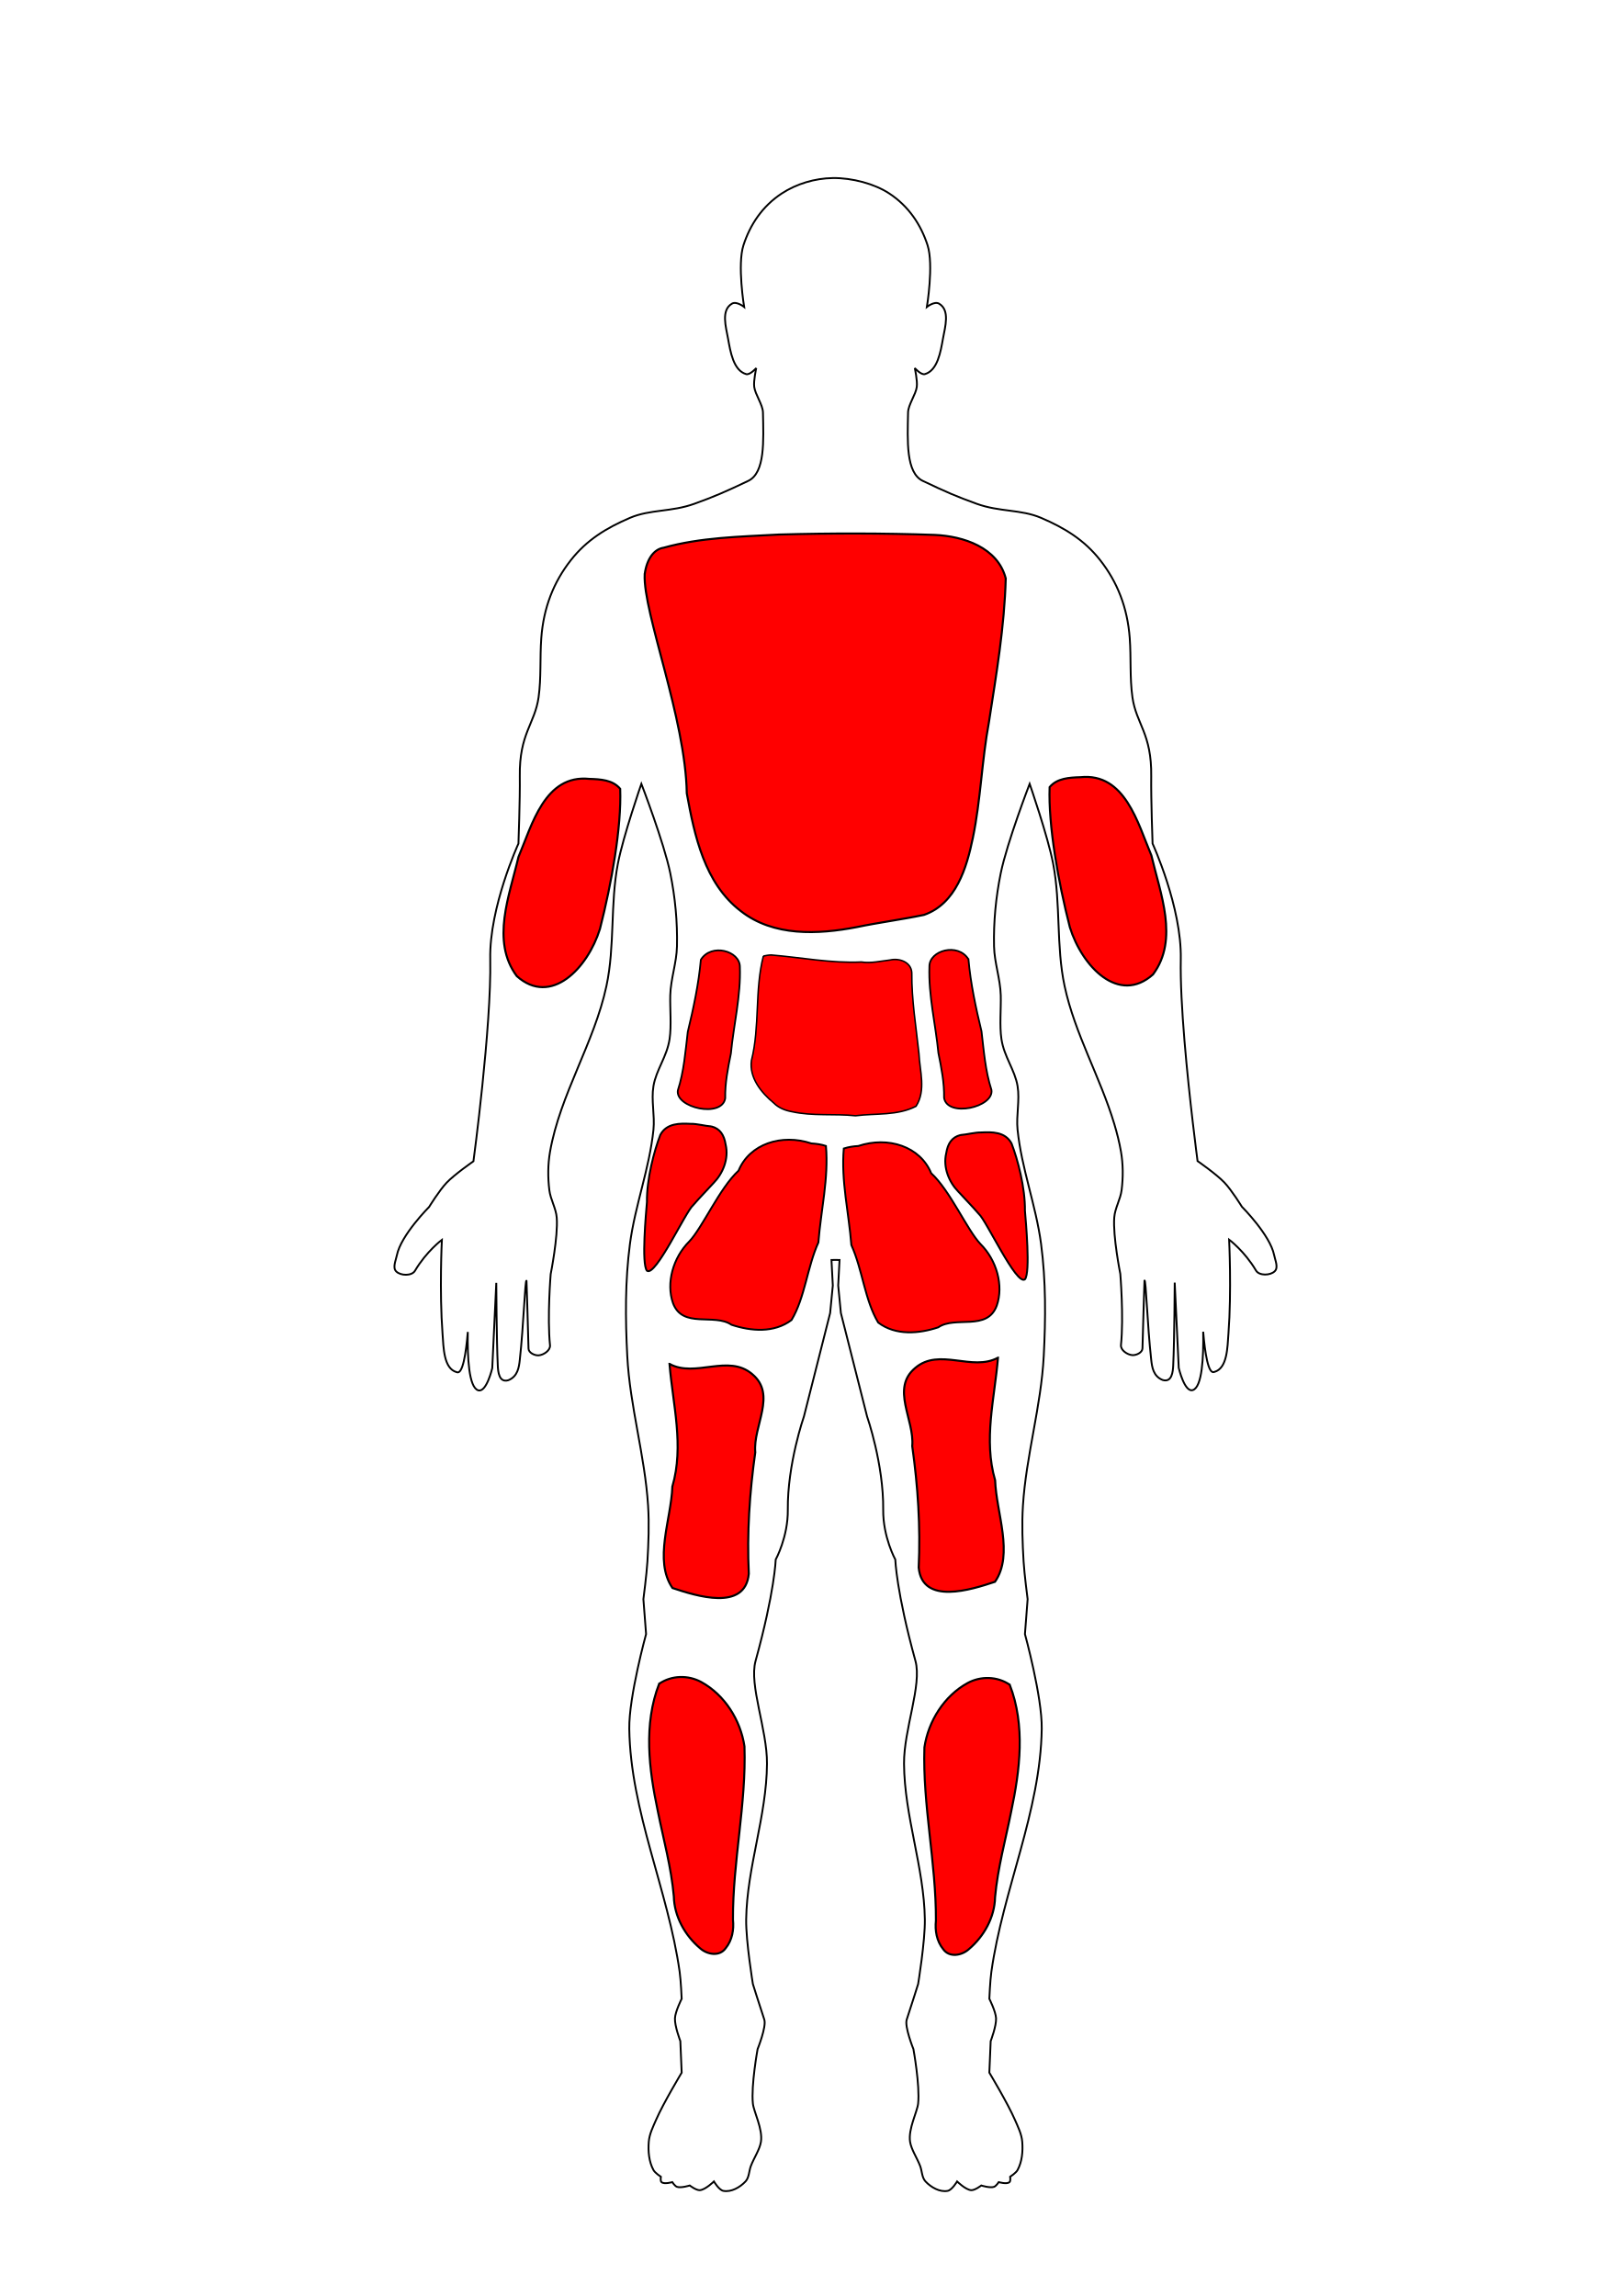
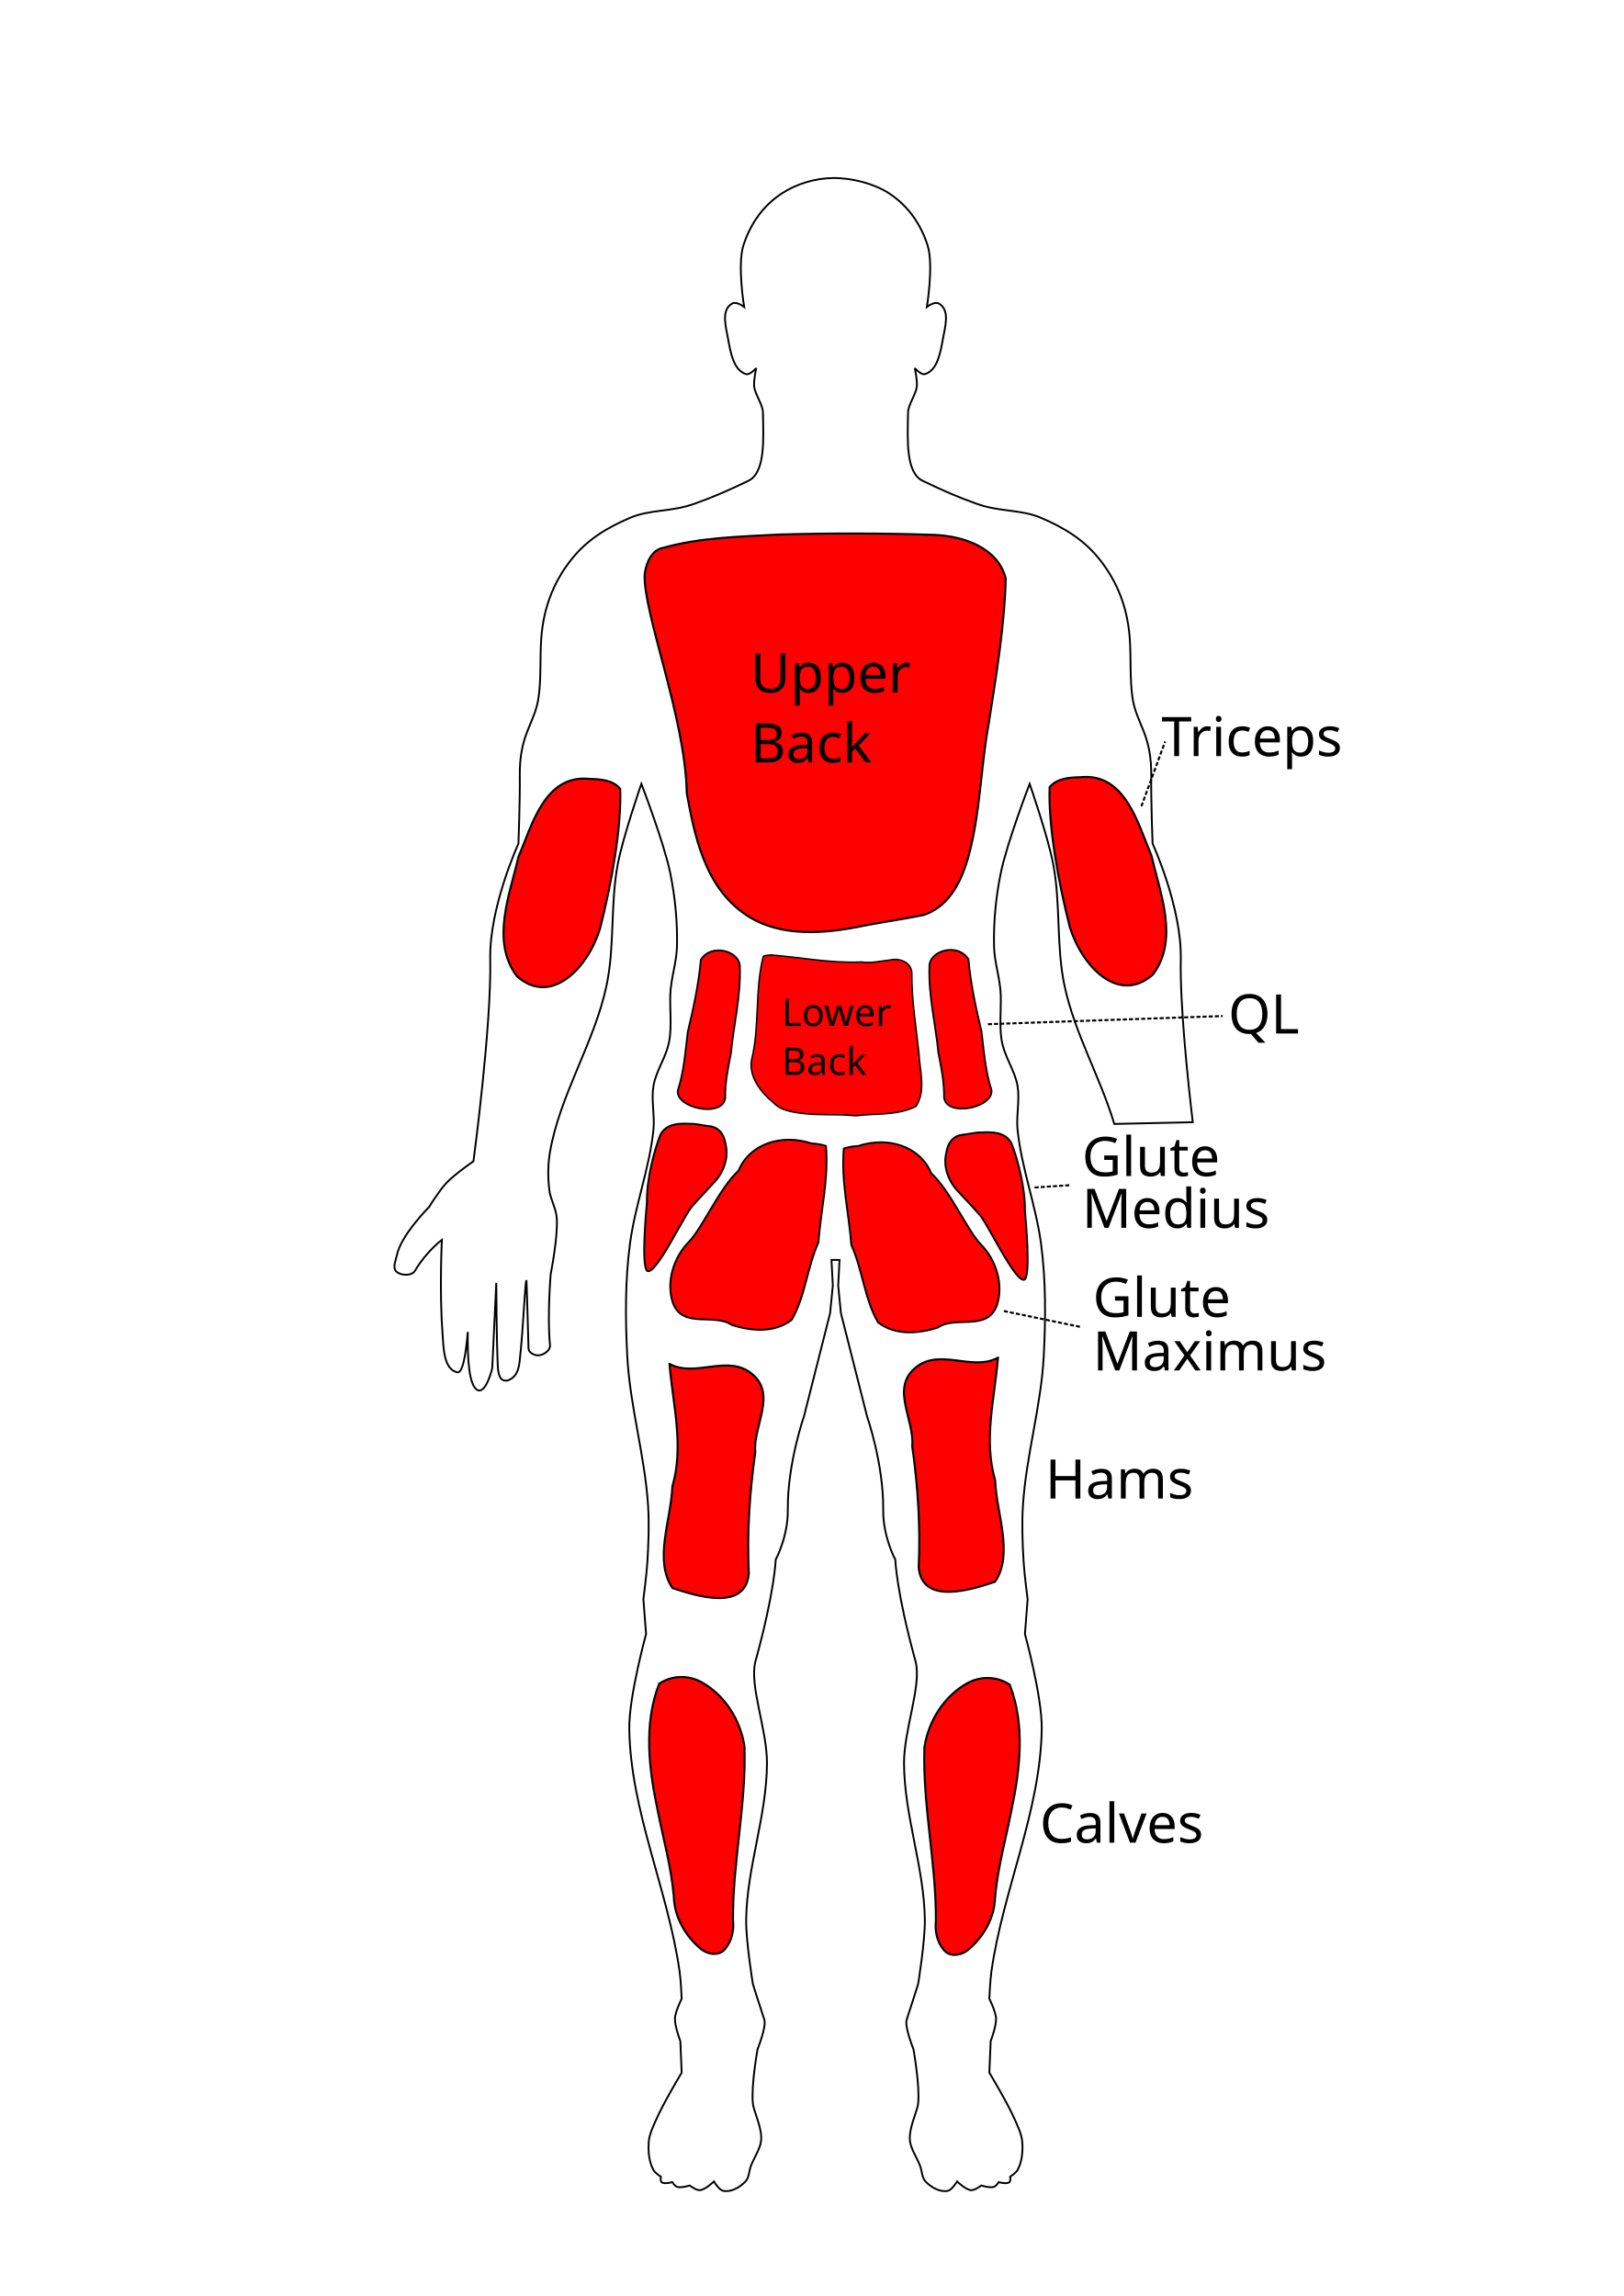
<svg xmlns="http://www.w3.org/2000/svg" viewBox="0 0 793.701 1122.52" height="297mm" width="210mm" version="1.1" id="svg3336">
  <defs id="defs3340" />
-   <path id="path42-4" style="fill:none;fill-rule:evenodd;stroke:#000000;stroke-width:0.901px;stroke-linecap:butt;stroke-linejoin:miter;stroke-opacity:1" d="m 407.018,87.055 c -8.663,0.122 -17.677,2.81 -24.875,7.531 -9.522,6.246 -15.486,15.309 -18.717,25.285 -3.103,9.58 0.328,30.207 0.328,30.207 0,0 -3.656,-2.926 -5.91,-1.641 -5.522,3.149 -2.984,11.436 -1.969,17.074 1.154,6.407 2.608,15.606 8.865,17.402 1.84,0.528 4.926,-2.955 4.926,-2.955 0,0 -1.374,6.138 -0.986,9.195 0.47,3.711 4.194,8.737 4.27,12.477 0.282,13.938 1.12,29.513 -7.225,33.492 -11.424,5.447 -16.64,7.683 -26.268,11.164 -11.325,4.095 -21.634,2.667 -31.523,6.896 -11.528,4.93 -21.157,10.82 -28.895,20.686 -8.42,10.736 -13.338,23.15 -14.447,38.09 -0.714,9.615 0.023,19.346 -1.314,28.895 -1.842,13.146 -9.489,17.698 -9.193,38.746 0.154,10.946 -0.656,32.836 -0.656,32.836 0,0 -14.293,31.11 -13.791,56.477 0.654,33.052 -8.209,98.836 -8.209,98.836 0,0 -9.257,6.42 -13.135,10.508 -3.605,3.8 -8.537,11.82 -8.537,11.82 0,0 -13.821,13.829 -15.762,23.643 -0.505,2.552 -2.182,6.014 -0.328,7.879 2.162,2.175 7.633,2.312 9.193,-0.328 5.621,-9.511 13.135,-15.104 13.135,-15.104 0,0 -1.255,25.088 0.328,45.969 0.503,6.63 0.486,16.952 6.896,18.717 2.961,1.388 4.578,-9.248 5.453,-19.664 -0.232,12.544 0.508,27.05 5.055,28.529 4.071,1.325 6.895,-10.834 6.895,-10.834 l 1.971,-41.703 c 0,0 0.12,27.77 0.736,40.59 0.14,2.901 0.6,8.381 5.156,7.023 4.602,-1.843 5.194,-6.324 5.582,-9.795 1.909,-17.074 2.609,-40.013 3.301,-38.803 0,0 0.73,22.331 0.984,33.164 0.046,1.973 2.957,3.416 4.926,3.283 2.476,-0.167 5.835,-2.457 5.582,-4.926 -1.417,-13.836 0.328,-34.805 0.328,-34.805 0,0 3.673,-18.363 2.955,-27.582 -0.361,-4.632 -3.045,-8.851 -3.611,-13.463 -0.761,-6.193 -0.744,-12.57 0.328,-18.717 4.906,-28.131 21.616,-53.178 27.582,-81.104 4.18,-19.565 1.812,-40.111 5.582,-59.76 2.559,-13.333 11.492,-39.074 11.492,-39.074 0,0 11.048,28.682 14.119,43.67 2.405,11.737 3.553,23.814 3.285,35.791 -0.18,8.063 -3.071,15.909 -3.285,23.971 -0.175,6.588 0.648,14.827 -0.328,21.344 -1.31,8.744 -6.549,14.995 -7.881,22.984 -1.17,7.018 0.721,14.266 0,21.344 -1.925,18.899 -9.003,36.987 -11.492,55.82 -2.4,18.153 -2.27,36.548 -1.312,54.834 1.294,24.708 8.627,48.631 10.18,73.225 0.572,9.067 0.209,18.185 -0.33,27.254 -0.366,6.154 -1.969,18.387 -1.969,18.387 l 1.312,17.074 c 0,0 -8.435,30.627 -8.209,46.299 0.583,40.459 18.998,78.796 24.627,118.865 0.611,4.348 0.984,13.135 0.984,13.135 0,0 -3.114,6.168 -3.283,9.521 -0.193,3.818 2.627,11.164 2.627,11.164 l 0.656,15.434 c 0,0 -9.005,14.988 -12.477,22.984 -1.516,3.493 -3.314,7.04 -3.611,10.836 -0.365,4.646 0.066,9.699 2.297,13.791 0.779,1.429 3.613,3.283 3.613,3.283 0,0 -0.333,2.043 0.328,2.627 1.313,1.159 5.254,0 5.254,0 0,0 1.277,1.937 2.299,2.299 1.971,0.698 6.238,-0.656 6.238,-0.656 0,0 3.117,2.403 4.926,2.297 2.699,-0.159 6.895,-4.268 6.895,-4.268 0,0 2.47,4.184 4.598,4.598 3.851,0.749 8.155,-1.733 10.836,-4.598 1.821,-1.946 1.676,-5.063 2.627,-7.553 1.523,-3.988 4.345,-8.091 4.924,-11.82 0.978,-6.3 -3.507,-14.62 -3.939,-18.717 -0.934,-8.85 2.299,-26.596 2.299,-26.596 0,0 4.425,-11.009 3.283,-14.449 -2.405,-7.245 -5.582,-17.402 -5.582,-17.402 0,0 -3.437,-20.958 -3.283,-31.521 0.372,-25.616 9.996,-50.408 10.178,-76.18 0.118,-16.78 -8.846,-38.402 -5.582,-50.238 9.389,-34.049 9.852,-49.582 9.852,-49.582 0,0 6.051,-11.054 5.91,-24.299 -0.238,-22.422 7.881,-45.641 7.881,-45.641 l 12.807,-50.566 1.312,-13.463 -0.656,-12.479 1.889,-0.041 2.051,0.041 -0.656,12.479 1.314,13.463 12.805,50.566 c 0,0 8.119,23.221 7.881,45.643 -0.141,13.245 5.91,24.297 5.91,24.297 0,0 0.463,15.534 9.852,49.582 3.264,11.836 -5.7,33.459 -5.582,50.238 0.181,25.772 9.806,50.564 10.178,76.18 0.153,10.563 -3.283,31.521 -3.283,31.521 0,0 -3.177,10.157 -5.582,17.402 -1.142,3.441 3.283,14.449 3.283,14.449 0,0 3.233,17.746 2.299,26.596 -0.433,4.097 -4.918,12.417 -3.939,18.717 0.579,3.729 3.401,7.833 4.924,11.82 0.951,2.49 0.806,5.606 2.627,7.553 2.681,2.865 6.985,5.347 10.836,4.598 2.127,-0.414 4.598,-4.598 4.598,-4.598 0,0 4.196,4.109 6.895,4.268 1.809,0.106 4.926,-2.297 4.926,-2.297 0,0 4.267,1.354 6.238,0.656 1.021,-0.362 2.299,-2.299 2.299,-2.299 0,0 3.941,1.159 5.254,0 0.662,-0.584 0.328,-2.627 0.328,-2.627 0,0 2.835,-1.855 3.613,-3.283 2.23,-4.092 2.661,-9.145 2.297,-13.791 -0.298,-3.796 -2.095,-7.343 -3.611,-10.836 -3.471,-7.997 -12.477,-22.984 -12.477,-22.984 l 0.656,-15.434 c 0,0 2.82,-7.346 2.627,-11.164 -0.169,-3.353 -3.283,-9.521 -3.283,-9.521 0,0 0.374,-8.787 0.984,-13.135 5.629,-40.07 24.044,-78.406 24.627,-118.865 0.226,-15.672 -8.209,-46.299 -8.209,-46.299 l 1.312,-17.074 c 0,0 -1.603,-12.233 -1.969,-18.387 -0.539,-9.069 -0.9,-18.187 -0.328,-27.254 1.552,-24.594 8.884,-48.517 10.178,-73.225 0.957,-18.286 1.087,-36.681 -1.312,-54.834 -2.49,-18.833 -9.567,-36.921 -11.492,-55.82 -0.721,-7.078 1.17,-14.326 0,-21.344 -1.332,-7.989 -6.571,-14.241 -7.881,-22.984 -0.976,-6.517 -0.154,-14.756 -0.328,-21.344 -0.214,-8.062 -3.105,-15.908 -3.285,-23.971 -0.267,-11.977 0.88,-24.054 3.285,-35.791 3.071,-14.988 14.119,-43.67 14.119,-43.67 0,0 8.934,25.741 11.492,39.074 3.771,19.648 1.402,40.194 5.582,59.76 4.982,23.322 17.453,44.638 24.289,67.418 0.004,0.012 0.008,0.023 0.012,0.035 1.333,4.45 2.467,8.952 3.268,13.541 1.072,6.147 1.089,12.524 0.328,18.717 -0.567,4.612 -3.251,8.831 -3.611,13.463 -0.718,9.219 2.955,27.582 2.955,27.582 0,0 1.745,20.968 0.328,34.805 -0.253,2.469 3.106,4.758 5.582,4.926 1.969,0.133 4.879,-1.311 4.926,-3.283 0.255,-10.833 0.984,-33.164 0.984,-33.164 0.692,-1.21 1.391,21.729 3.301,38.803 0.388,3.471 0.98,7.952 5.582,9.795 4.557,1.357 5.017,-4.123 5.156,-7.023 0.617,-12.82 0.736,-40.59 0.736,-40.59 l 1.971,41.703 c 0,0 2.823,12.159 6.895,10.834 4.546,-1.48 5.287,-15.986 5.055,-28.529 0.875,10.416 2.492,21.052 5.453,19.664 6.41,-1.765 6.394,-12.087 6.896,-18.717 1.583,-20.881 0.328,-45.969 0.328,-45.969 0,0 7.514,5.593 13.135,15.104 1.56,2.64 7.031,2.503 9.193,0.328 1.854,-1.865 0.177,-5.327 -0.328,-7.879 -1.941,-9.814 -15.762,-23.643 -15.762,-23.643 0,0 -4.933,-8.02 -8.537,-11.82 -3.878,-4.088 -13.135,-10.508 -13.135,-10.508 0,0 -1.042,-7.92 -2.34,-18.977 -2.576,-21.971 -6.289,-57.842 -5.855,-79.75 0.502,-25.366 -13.791,-56.477 -13.791,-56.477 0,0 -0.81,-21.89 -0.656,-32.836 0.296,-21.048 -7.352,-25.601 -9.193,-38.746 -1.338,-9.548 -0.601,-19.279 -1.314,-28.895 -1.109,-14.939 -6.028,-27.354 -14.447,-38.09 -7.737,-9.865 -17.367,-15.756 -28.895,-20.686 -9.89,-4.229 -20.199,-2.801 -31.523,-6.896 -9.628,-3.481 -14.843,-5.717 -26.268,-11.164 -8.344,-3.979 -7.507,-19.554 -7.225,-33.492 0.076,-3.74 3.799,-8.766 4.27,-12.477 0.387,-3.058 -0.984,-9.195 -0.984,-9.195 0,0 3.084,3.483 4.924,2.955 6.258,-1.797 7.712,-10.995 8.865,-17.402 1.015,-5.639 3.553,-13.925 -1.969,-17.074 -2.254,-1.285 -5.91,1.641 -5.91,1.641 0,0 3.431,-20.627 0.328,-30.207 -3.231,-9.976 -9.195,-19.04 -18.717,-25.285 -7.198,-4.721 -18.107,-7.666 -27.662,-7.531 z" />
+   <path style="fill:none;fill-rule:evenodd;stroke:#000000;stroke-width:0.901px;stroke-linecap:butt;stroke-linejoin:miter;stroke-opacity:1" d="m 407.018,87.055 c -8.663,0.122 -17.677,2.81 -24.875,7.531 -9.522,6.246 -15.486,15.309 -18.717,25.285 -3.103,9.58 0.328,30.207 0.328,30.207 0,0 -3.656,-2.926 -5.91,-1.641 -5.522,3.149 -2.984,11.436 -1.969,17.074 1.154,6.407 2.608,15.606 8.865,17.402 1.84,0.528 4.926,-2.955 4.926,-2.955 0,0 -1.374,6.138 -0.986,9.195 0.47,3.711 4.194,8.737 4.27,12.477 0.282,13.938 1.12,29.513 -7.225,33.492 -11.424,5.447 -16.64,7.683 -26.268,11.164 -11.325,4.095 -21.634,2.667 -31.523,6.896 -11.528,4.93 -21.157,10.82 -28.895,20.686 -8.42,10.736 -13.338,23.15 -14.447,38.09 -0.714,9.615 0.023,19.346 -1.314,28.895 -1.842,13.146 -9.489,17.698 -9.193,38.746 0.154,10.946 -0.656,32.836 -0.656,32.836 0,0 -14.293,31.11 -13.791,56.477 0.654,33.052 -8.209,98.836 -8.209,98.836 0,0 -9.257,6.42 -13.135,10.508 -3.605,3.8 -8.537,11.82 -8.537,11.82 0,0 -13.821,13.829 -15.762,23.643 -0.505,2.552 -2.182,6.014 -0.328,7.879 2.162,2.175 7.633,2.312 9.193,-0.328 5.621,-9.511 13.135,-15.104 13.135,-15.104 0,0 -1.255,25.088 0.328,45.969 0.503,6.63 0.486,16.952 6.896,18.717 2.961,1.388 4.578,-9.248 5.453,-19.664 -0.232,12.544 0.508,27.05 5.055,28.529 4.071,1.325 6.895,-10.834 6.895,-10.834 l 1.971,-41.703 c 0,0 0.12,27.77 0.736,40.59 0.14,2.901 0.6,8.381 5.156,7.023 4.602,-1.843 5.194,-6.324 5.582,-9.795 1.909,-17.074 2.609,-40.013 3.301,-38.803 0,0 0.73,22.331 0.984,33.164 0.046,1.973 2.957,3.416 4.926,3.283 2.476,-0.167 5.835,-2.457 5.582,-4.926 -1.417,-13.836 0.328,-34.805 0.328,-34.805 0,0 3.673,-18.363 2.955,-27.582 -0.361,-4.632 -3.045,-8.851 -3.611,-13.463 -0.761,-6.193 -0.744,-12.57 0.328,-18.717 4.906,-28.131 21.616,-53.178 27.582,-81.104 4.18,-19.565 1.812,-40.111 5.582,-59.76 2.559,-13.333 11.492,-39.074 11.492,-39.074 0,0 11.048,28.682 14.119,43.67 2.405,11.737 3.553,23.814 3.285,35.791 -0.18,8.063 -3.071,15.909 -3.285,23.971 -0.175,6.588 0.648,14.827 -0.328,21.344 -1.31,8.744 -6.549,14.995 -7.881,22.984 -1.17,7.018 0.721,14.266 0,21.344 -1.925,18.899 -9.003,36.987 -11.492,55.82 -2.4,18.153 -2.27,36.548 -1.312,54.834 1.294,24.708 8.627,48.631 10.18,73.225 0.572,9.067 0.209,18.185 -0.33,27.254 -0.366,6.154 -1.969,18.387 -1.969,18.387 l 1.312,17.074 c 0,0 -8.435,30.627 -8.209,46.299 0.583,40.459 18.998,78.796 24.627,118.865 0.611,4.348 0.984,13.135 0.984,13.135 0,0 -3.114,6.168 -3.283,9.521 -0.193,3.818 2.627,11.164 2.627,11.164 l 0.656,15.434 c 0,0 -9.005,14.988 -12.477,22.984 -1.516,3.493 -3.314,7.04 -3.611,10.836 -0.365,4.646 0.066,9.699 2.297,13.791 0.779,1.429 3.613,3.283 3.613,3.283 0,0 -0.333,2.043 0.328,2.627 1.313,1.159 5.254,0 5.254,0 0,0 1.277,1.937 2.299,2.299 1.971,0.698 6.238,-0.656 6.238,-0.656 0,0 3.117,2.403 4.926,2.297 2.699,-0.159 6.895,-4.268 6.895,-4.268 0,0 2.47,4.184 4.598,4.598 3.851,0.749 8.155,-1.733 10.836,-4.598 1.821,-1.946 1.676,-5.063 2.627,-7.553 1.523,-3.988 4.345,-8.091 4.924,-11.82 0.978,-6.3 -3.507,-14.62 -3.939,-18.717 -0.934,-8.85 2.299,-26.596 2.299,-26.596 0,0 4.425,-11.009 3.283,-14.449 -2.405,-7.245 -5.582,-17.402 -5.582,-17.402 0,0 -3.437,-20.958 -3.283,-31.521 0.372,-25.616 9.996,-50.408 10.178,-76.18 0.118,-16.78 -8.846,-38.402 -5.582,-50.238 9.389,-34.049 9.852,-49.582 9.852,-49.582 0,0 6.051,-11.054 5.91,-24.299 -0.238,-22.422 7.881,-45.641 7.881,-45.641 l 12.807,-50.566 1.312,-13.463 -0.656,-12.479 1.889,-0.041 2.051,0.041 -0.656,12.479 1.314,13.463 12.805,50.566 c 0,0 8.119,23.221 7.881,45.643 -0.141,13.245 5.91,24.297 5.91,24.297 0,0 0.463,15.534 9.852,49.582 3.264,11.836 -5.7,33.459 -5.582,50.238 0.181,25.772 9.806,50.564 10.178,76.18 0.153,10.563 -3.283,31.521 -3.283,31.521 0,0 -3.177,10.157 -5.582,17.402 -1.142,3.441 3.283,14.449 3.283,14.449 0,0 3.233,17.746 2.299,26.596 -0.433,4.097 -4.918,12.417 -3.939,18.717 0.579,3.729 3.401,7.833 4.924,11.82 0.951,2.49 0.806,5.606 2.627,7.553 2.681,2.865 6.985,5.347 10.836,4.598 2.127,-0.414 4.598,-4.598 4.598,-4.598 0,0 4.196,4.109 6.895,4.268 1.809,0.106 4.926,-2.297 4.926,-2.297 0,0 4.267,1.354 6.238,0.656 1.021,-0.362 2.299,-2.299 2.299,-2.299 0,0 3.941,1.159 5.254,0 0.662,-0.584 0.328,-2.627 0.328,-2.627 0,0 2.835,-1.855 3.613,-3.283 2.23,-4.092 2.661,-9.145 2.297,-13.791 -0.298,-3.796 -2.095,-7.343 -3.611,-10.836 -3.471,-7.997 -12.477,-22.984 -12.477,-22.984 l 0.656,-15.434 c 0,0 2.82,-7.346 2.627,-11.164 -0.169,-3.353 -3.283,-9.521 -3.283,-9.521 0,0 0.374,-8.787 0.984,-13.135 5.629,-40.07 24.044,-78.406 24.627,-118.865 0.226,-15.672 -8.209,-46.299 -8.209,-46.299 l 1.312,-17.074 c 0,0 -1.603,-12.233 -1.969,-18.387 -0.539,-9.069 -0.9,-18.187 -0.328,-27.254 1.552,-24.594 8.884,-48.517 10.178,-73.225 0.957,-18.286 1.087,-36.681 -1.312,-54.834 -2.49,-18.833 -9.567,-36.921 -11.492,-55.82 -0.721,-7.078 1.17,-14.326 0,-21.344 -1.332,-7.989 -6.571,-14.241 -7.881,-22.984 -0.976,-6.517 -0.154,-14.756 -0.328,-21.344 -0.214,-8.062 -3.105,-15.908 -3.285,-23.971 -0.267,-11.977 0.88,-24.054 3.285,-35.791 3.071,-14.988 14.119,-43.67 14.119,-43.67 0,0 8.934,25.741 11.492,39.074 3.771,19.648 1.402,40.194 5.582,59.76 4.982,23.322 17.453,44.638 24.289,67.418 0.004,0.012 0.008,0.023 0.012,0.035 l 38.359,-0.838 c -2.576,-21.971 -6.289,-57.842 -5.855,-79.75 0.502,-25.366 -13.791,-56.477 -13.791,-56.477 0,0 -0.81,-21.89 -0.656,-32.836 0.296,-21.048 -7.352,-25.601 -9.193,-38.746 -1.338,-9.548 -0.601,-19.279 -1.314,-28.895 -1.109,-14.939 -6.028,-27.354 -14.447,-38.09 -7.737,-9.865 -17.367,-15.756 -28.895,-20.686 -9.89,-4.229 -20.199,-2.801 -31.523,-6.896 -9.628,-3.481 -14.843,-5.717 -26.268,-11.164 -8.344,-3.979 -7.507,-19.554 -7.225,-33.492 0.076,-3.74 3.799,-8.766 4.27,-12.477 0.387,-3.058 -0.984,-9.195 -0.984,-9.195 0,0 3.084,3.483 4.924,2.955 6.258,-1.797 7.712,-10.995 8.865,-17.402 1.015,-5.639 3.553,-13.925 -1.969,-17.074 -2.254,-1.285 -5.91,1.641 -5.91,1.641 0,0 3.431,-20.627 0.328,-30.207 -3.231,-9.976 -9.195,-19.04 -18.717,-25.285 -7.198,-4.721 -18.107,-7.666 -27.662,-7.531 z" id="path42-4" />
  <path id="Triceps-2" style="fill:#ff0000;stroke:#000000;stroke-width:1px;stroke-linecap:butt;stroke-linejoin:miter;stroke-opacity:1" d="m 513.074,384.826 c -0.681,18.718 4.153,46.092 9.894,68.513 5.986,19.248 23.932,37.995 40.653,23.062 12.779,-17.121 3.49,-39.668 -0.803,-58.208 -6.63,-15.663 -12.852,-40.48 -34.664,-38.221 -5.483,0.173 -11.412,0.48 -15.08,4.854 z" />
  <path id="Triceps-1" style="fill:#ff0000;stroke:#000000;stroke-width:1px;stroke-linecap:butt;stroke-linejoin:miter;stroke-opacity:1" d="m 303.163,385.648 c 0.681,18.718 -4.153,46.092 -9.894,68.513 -5.986,19.248 -23.932,37.995 -40.653,23.062 -12.779,-17.121 -3.49,-39.668 0.803,-58.208 6.63,-15.663 12.852,-40.48 34.664,-38.221 5.483,0.173 11.412,0.48 15.08,4.854 z" />
  <path style="fill:#ff0000;stroke:#000000;stroke-width:1px;stroke-linecap:butt;stroke-linejoin:miter;stroke-opacity:1" d="m 322.204,823.185 c -7.714,19.884 -4.999,41.778 -0.691,62.102 2.774,13.91 6.612,27.705 7.868,41.853 0.184,9.75 5.448,19.134 12.812,25.345 3.413,3.105 9.53,4.264 12.546,-0.017 3.205,-3.945 4.064,-9.067 3.552,-13.987 -0.129,-28.342 6.549,-56.302 5.627,-84.662 -1.91,-12.844 -9.657,-25.199 -21.164,-31.491 -6.408,-3.463 -14.48,-3.287 -20.548,0.857 z" id="Calves-1" />
  <path style="fill:#ff0000;stroke:#000000;stroke-width:1px;stroke-linecap:butt;stroke-linejoin:miter;stroke-opacity:1" d="m 493.584,823.665 c 7.714,19.884 4.999,41.778 0.691,62.102 -2.774,13.91 -6.612,27.705 -7.868,41.853 -0.184,9.75 -5.448,19.134 -12.812,25.345 -3.413,3.105 -9.53,4.264 -12.546,-0.017 -3.205,-3.945 -4.064,-9.067 -3.552,-13.987 0.129,-28.342 -6.549,-56.302 -5.627,-84.662 1.91,-12.844 9.657,-25.199 21.164,-31.491 6.408,-3.463 14.48,-3.287 20.548,0.857 z" id="Calves-2" />
  <path style="fill:#ff0000;stroke:#000000;stroke-width:1px;stroke-linecap:butt;stroke-linejoin:miter;stroke-opacity:1" d="m 315.127,280.837 c -0.812,18.911 19.981,70.298 20.585,107.026 3.783,20.745 8.66,43.967 26.363,57.536 16.03,12.579 37.734,11.509 56.648,7.886 10.929,-2.277 22.043,-3.711 32.943,-5.987 15.66,-5.444 20.862,-22.988 23.889,-37.629 3.862,-18.684 4.362,-37.858 7.861,-56.622 3.587,-23.304 7.598,-46.644 8.212,-70.267 -3.905,-15.153 -20.737,-20.648 -34.704,-21.265 -25.36,-0.886 -50.782,-0.891 -76.151,-0.179 -19.209,1.053 -38.338,1.399 -56.37,6.441 -4.48,0.653 -8.224,5.119 -9.275,13.06 z" id="UpperBack-1" />
  <path style="fill:#ff0000;stroke:#000000;stroke-width:0.724px;stroke-linecap:butt;stroke-linejoin:miter;stroke-opacity:1" d="m 373.148,467.414 c -4.306,16.747 -1.629,34.337 -5.83,51.105 -1.141,8.336 4.723,15.629 10.873,20.712 2.394,2.42 5.569,3.671 8.916,4.28 10.215,2.266 20.766,0.899 31.105,1.984 9.883,-1.261 20.461,0.065 29.571,-4.648 4.987,-7.826 1.796,-17.221 1.424,-25.734 -1.406,-13.141 -3.613,-26.26 -3.504,-39.514 -0.247,-5.173 -5.993,-7.326 -10.586,-6.252 -4.665,0.526 -9.353,1.703 -14.052,0.974 -14.797,0.693 -29.413,-2.225 -44.083,-3.43 -1.303,0.024 -2.564,0.262 -3.834,0.524 z" id="LowerBack-1" />
  <path style="fill:#ff0000;stroke:#000000;stroke-width:0.845px;stroke-linecap:butt;stroke-linejoin:miter;stroke-opacity:1" d="m 342.584,469.227 c -1.061,11.853 -3.575,23.572 -6.39,35.247 -1.147,9.582 -1.829,19.244 -4.859,28.633 -1.293,8.509 21.591,13.596 23.171,3.861 -0.152,-7.383 1.298,-14.59 2.772,-21.887 1.36,-14.106 4.899,-28.164 4.4,-42.312 0.069,-7.926 -14.012,-11.789 -19.093,-3.542 z" id="QL-1" />
  <path style="fill:#ff0000;stroke:#000000;stroke-width:0.845px;stroke-linecap:butt;stroke-linejoin:miter;stroke-opacity:1" d="m 473.4,468.991 c 1.061,11.853 3.575,23.572 6.39,35.247 1.147,9.582 1.829,19.244 4.859,28.633 1.293,8.509 -21.591,13.596 -23.171,3.861 0.152,-7.383 -1.298,-14.59 -2.772,-21.887 -1.36,-14.106 -4.899,-28.164 -4.4,-42.312 -0.069,-7.926 14.012,-11.789 19.093,-3.542 z" id="QL-2" />
  <path style="fill:#ff0000;stroke:#000000;stroke-width:0.921px;stroke-linecap:butt;stroke-linejoin:miter;stroke-opacity:1" d="m 469.48,554.922 c -4.24,1.052 -6.217,4.26 -6.937,8.828 -1.686,7.002 1.394,14.23 5.846,18.779 3.332,3.674 6.821,7.176 10.061,10.943 3.583,2.975 18.362,35.17 22.551,32.013 2.792,-3.318 0.406,-28.704 0.008,-33.569 0.167,-11.228 -3.517,-25.029 -6.545,-32.89 -3.139,-5.818 -9.679,-5.618 -14.836,-5.376 -3.018,-0.079 -7.016,1.056 -10.15,1.272 z" id="GluteusMedius-2" />
  <path style="fill:#ff0000;stroke:#000000;stroke-width:0.906px;stroke-linecap:butt;stroke-linejoin:miter;stroke-opacity:1" d="m 412.467,561.508 c -1.391,15.801 2.484,31.557 3.686,47.171 5.47,12.095 6.571,27.01 13.127,37.931 8.563,6.48 19.964,5.459 29.357,2.332 8.351,-5.794 23.981,2.084 28.615,-10.652 3.415,-9.795 -0.044,-22.173 -7.949,-30.069 -6.47,-6.739 -14.815,-26.098 -24.112,-34.631 -5.377,-13.086 -21.031,-18.192 -35.661,-13.311 -2.378,0.131 -4.759,0.475 -7.063,1.229 z" id="GluteusMaximus-2" />
  <path style="fill:#ff0000;stroke:#000000;stroke-width:0.906px;stroke-linecap:butt;stroke-linejoin:miter;stroke-opacity:1" d="m 403.737,560.259 c 1.391,15.801 -2.484,31.557 -3.686,47.171 -5.47,12.095 -6.571,27.01 -13.127,37.931 -8.563,6.48 -19.964,5.459 -29.357,2.332 -8.351,-5.794 -23.981,2.084 -28.615,-10.652 -3.415,-9.795 0.044,-22.173 7.949,-30.069 6.47,-6.739 14.815,-26.098 24.112,-34.631 5.377,-13.086 21.031,-18.192 35.661,-13.311 2.378,0.131 4.759,0.475 7.063,1.229 z" id="GluteusMaximus-1" />
  <path style="fill:#ff0000;stroke:#000000;stroke-width:0.921px;stroke-linecap:butt;stroke-linejoin:miter;stroke-opacity:1" d="m 347.764,550.712 c 4.24,1.052 6.217,4.26 6.937,8.828 1.686,7.002 -1.394,14.23 -5.846,18.779 -3.332,3.674 -6.821,7.176 -10.061,10.943 -3.583,2.975 -18.362,35.17 -22.551,32.013 -2.792,-3.318 -0.406,-28.704 -0.008,-33.569 -0.167,-11.228 3.517,-25.029 6.545,-32.89 3.139,-5.818 9.679,-5.618 14.836,-5.376 3.018,-0.079 7.016,1.056 10.15,1.272 z" id="GluteusMedius-1" />
  <path style="fill:#ff0000;stroke:#000000;stroke-width:1px;stroke-linecap:butt;stroke-linejoin:miter;stroke-opacity:1" d="m 327.266,666.812 c 1.645,19.977 7.192,40.076 1.398,59.962 -0.535,15.89 -9.242,36.131 0.061,49.615 11.398,3.787 35.569,11.61 37.308,-6.964 -0.941,-19.823 0.375,-39.676 3.154,-59.354 -1.174,-12.924 10.622,-28.186 -1.474,-38.249 -11.776,-10.067 -27.821,1.928 -40.446,-5.01 z" id="Hamstrings-1" />
  <path style="fill:#ff0000;stroke:#000000;stroke-width:1px;stroke-linecap:butt;stroke-linejoin:miter;stroke-opacity:1" d="m 487.84,663.764 c -1.645,19.977 -7.192,40.076 -1.398,59.962 0.535,15.89 9.242,36.131 -0.061,49.615 -11.398,3.787 -35.569,11.61 -37.308,-6.964 0.941,-19.823 -0.375,-39.676 -3.154,-59.354 1.174,-12.924 -10.622,-28.186 1.474,-38.249 11.776,-10.067 27.821,1.928 40.446,-5.01 z" id="Hamstrings-2" />
+   <text xml:space="preserve" style="font-style:normal;font-variant:normal;font-weight:normal;font-stretch:normal;font-size:26.667px;line-height:1.25;font-family:'Averia Serif Libre';-inkscape-font-specification:'Averia Serif Libre';letter-spacing:0px;word-spacing:0px;fill:#000000;fill-opacity:1;stroke:none" x="366.853" y="338.55" id="text8">
+     <tspan id="tspan8" x="366.853" y="338.55" style="font-style:normal;font-variant:normal;font-weight:normal;font-stretch:normal;font-size:26.667px;font-family:sans-serif;-inkscape-font-specification:sans-serif">Upper</tspan>
+     <tspan x="366.853" y="372.743" style="font-style:normal;font-variant:normal;font-weight:normal;font-stretch:normal;font-size:26.667px;font-family:sans-serif;-inkscape-font-specification:sans-serif" id="tspan1">Back</tspan>
+   </text>
+   <path style="fill:none;stroke:#000000;stroke-width:1px;stroke-linecap:butt;stroke-linejoin:miter;stroke-dasharray:2, 1;stroke-dashoffset:0;stroke-opacity:1" d="m 557.935,394.228 11.62,-31.732" id="path17" />
+   <text xml:space="preserve" style="font-style:normal;font-variant:normal;font-weight:normal;font-stretch:normal;font-size:26.667px;line-height:1.25;font-family:'Averia Serif Libre';-inkscape-font-specification:'Averia Serif Libre';letter-spacing:0px;word-spacing:0px;fill:#000000;fill-opacity:1;stroke:none" x="567.753" y="369.645" id="text3">
+     <tspan x="567.753" y="369.645" style="font-style:normal;font-variant:normal;font-weight:normal;font-stretch:normal;font-size:26.667px;font-family:sans-serif;-inkscape-font-specification:sans-serif" id="tspan3">Triceps</tspan>
+   </text>
+   <text xml:space="preserve" style="font-style:normal;font-variant:normal;font-weight:normal;font-stretch:normal;font-size:26.667px;line-height:1.25;font-family:'Averia Serif Libre';-inkscape-font-specification:'Averia Serif Libre';letter-spacing:0px;word-spacing:0px;fill:#000000;fill-opacity:1;stroke:none" x="600.375" y="505.267" id="text5">
+     <tspan x="600.375" y="505.267" style="font-style:normal;font-variant:normal;font-weight:normal;font-stretch:normal;font-size:26.667px;font-family:sans-serif;-inkscape-font-specification:sans-serif" id="tspan5">QL</tspan>
+   </text>
+   <text xml:space="preserve" style="font-style:normal;font-variant:normal;font-weight:normal;font-stretch:normal;font-size:18.667px;line-height:1.25;font-family:'Averia Serif Libre';-inkscape-font-specification:'Averia Serif Libre';letter-spacing:0px;word-spacing:0px;fill:#000000;fill-opacity:1;stroke:none" x="382.111" y="501.593" id="text7">
+     <tspan id="tspan6" x="382.111" y="501.593" style="font-style:normal;font-variant:normal;font-weight:normal;font-stretch:normal;font-size:18.667px;font-family:sans-serif;-inkscape-font-specification:sans-serif">Lower</tspan>
+     <tspan x="382.111" y="525.528" style="font-style:normal;font-variant:normal;font-weight:normal;font-stretch:normal;font-size:18.667px;font-family:sans-serif;-inkscape-font-specification:sans-serif" id="tspan7">Back</tspan>
+   </text>
+   <text xml:space="preserve" style="font-style:normal;font-variant:normal;font-weight:normal;font-stretch:normal;font-size:26.667px;line-height:1.25;font-family:'Averia Serif Libre';-inkscape-font-specification:'Averia Serif Libre';letter-spacing:0px;word-spacing:0px;fill:#000000;fill-opacity:1;stroke:none" x="528.889" y="574.98" id="text10">
+     <tspan x="528.889" y="574.98" style="font-style:normal;font-variant:normal;font-weight:normal;font-stretch:normal;font-size:26.667px;font-family:sans-serif;-inkscape-font-specification:sans-serif" id="tspan10">Glute</tspan>
+     <tspan x="528.889" y="609.172" style="font-style:normal;font-variant:normal;font-weight:normal;font-stretch:normal;font-size:26.667px;font-family:sans-serif;-inkscape-font-specification:sans-serif" id="tspan21" dy="-8.87">Medius</tspan>
+   </text>
+   <text xml:space="preserve" style="font-style:normal;font-variant:normal;font-weight:normal;font-stretch:normal;font-size:26.667px;line-height:1.25;font-family:'Averia Serif Libre';-inkscape-font-specification:'Averia Serif Libre';letter-spacing:0px;word-spacing:0px;fill:#000000;fill-opacity:1;stroke:none" x="534.163" y="635.817" id="text12">
+     <tspan x="534.163" y="635.817" style="font-style:normal;font-variant:normal;font-weight:normal;font-stretch:normal;font-size:26.667px;font-family:sans-serif;-inkscape-font-specification:sans-serif" id="tspan12" dy="8">Glute</tspan>
+     <tspan x="534.163" y="670.01" style="font-style:normal;font-variant:normal;font-weight:normal;font-stretch:normal;font-size:26.667px;font-family:sans-serif;-inkscape-font-specification:sans-serif" id="tspan20">Maximus</tspan>
+   </text>
+   <text xml:space="preserve" style="font-style:normal;font-variant:normal;font-weight:normal;font-stretch:normal;font-size:26.667px;line-height:1.25;font-family:'Averia Serif Libre';-inkscape-font-specification:'Averia Serif Libre';letter-spacing:0px;word-spacing:0px;fill:#000000;fill-opacity:1;stroke:none" x="510.942" y="732.639" id="text14">
+     <tspan x="510.942" y="732.639" style="font-style:normal;font-variant:normal;font-weight:normal;font-stretch:normal;font-size:26.667px;font-family:sans-serif;-inkscape-font-specification:sans-serif" id="tspan14">Hams</tspan>
+   </text>
+   <text xml:space="preserve" style="font-style:normal;font-variant:normal;font-weight:normal;font-stretch:normal;font-size:26.667px;line-height:1.25;font-family:'Averia Serif Libre';-inkscape-font-specification:'Averia Serif Libre';letter-spacing:0px;word-spacing:0px;fill:#000000;fill-opacity:1;stroke:none" x="508.255" y="900.894" id="text16">
+     <tspan x="508.255" y="900.894" style="font-style:normal;font-variant:normal;font-weight:normal;font-stretch:normal;font-size:26.667px;font-family:sans-serif;-inkscape-font-specification:sans-serif" id="tspan16">Calves</tspan>
+   </text>
+   <path style="fill:none;stroke:#000000;stroke-width:1px;stroke-linecap:butt;stroke-linejoin:miter;stroke-dasharray:2, 1;stroke-dashoffset:0;stroke-opacity:1" d="m 482.895,500.734 114.778,-3.993" id="path18" />
+   <path style="fill:none;stroke:#000000;stroke-width:1px;stroke-linecap:butt;stroke-linejoin:miter;stroke-dasharray:2, 1;stroke-dashoffset:0;stroke-opacity:1" d="m 505.73,580.58 17.881,-1.189" id="path19" />
+   <path style="fill:none;stroke:#000000;stroke-width:1px;stroke-linecap:butt;stroke-linejoin:miter;stroke-dasharray:2, 1;stroke-dashoffset:0;stroke-opacity:1" d="m 490.698,640.96 37.817,7.842" id="path20" />
</svg>
